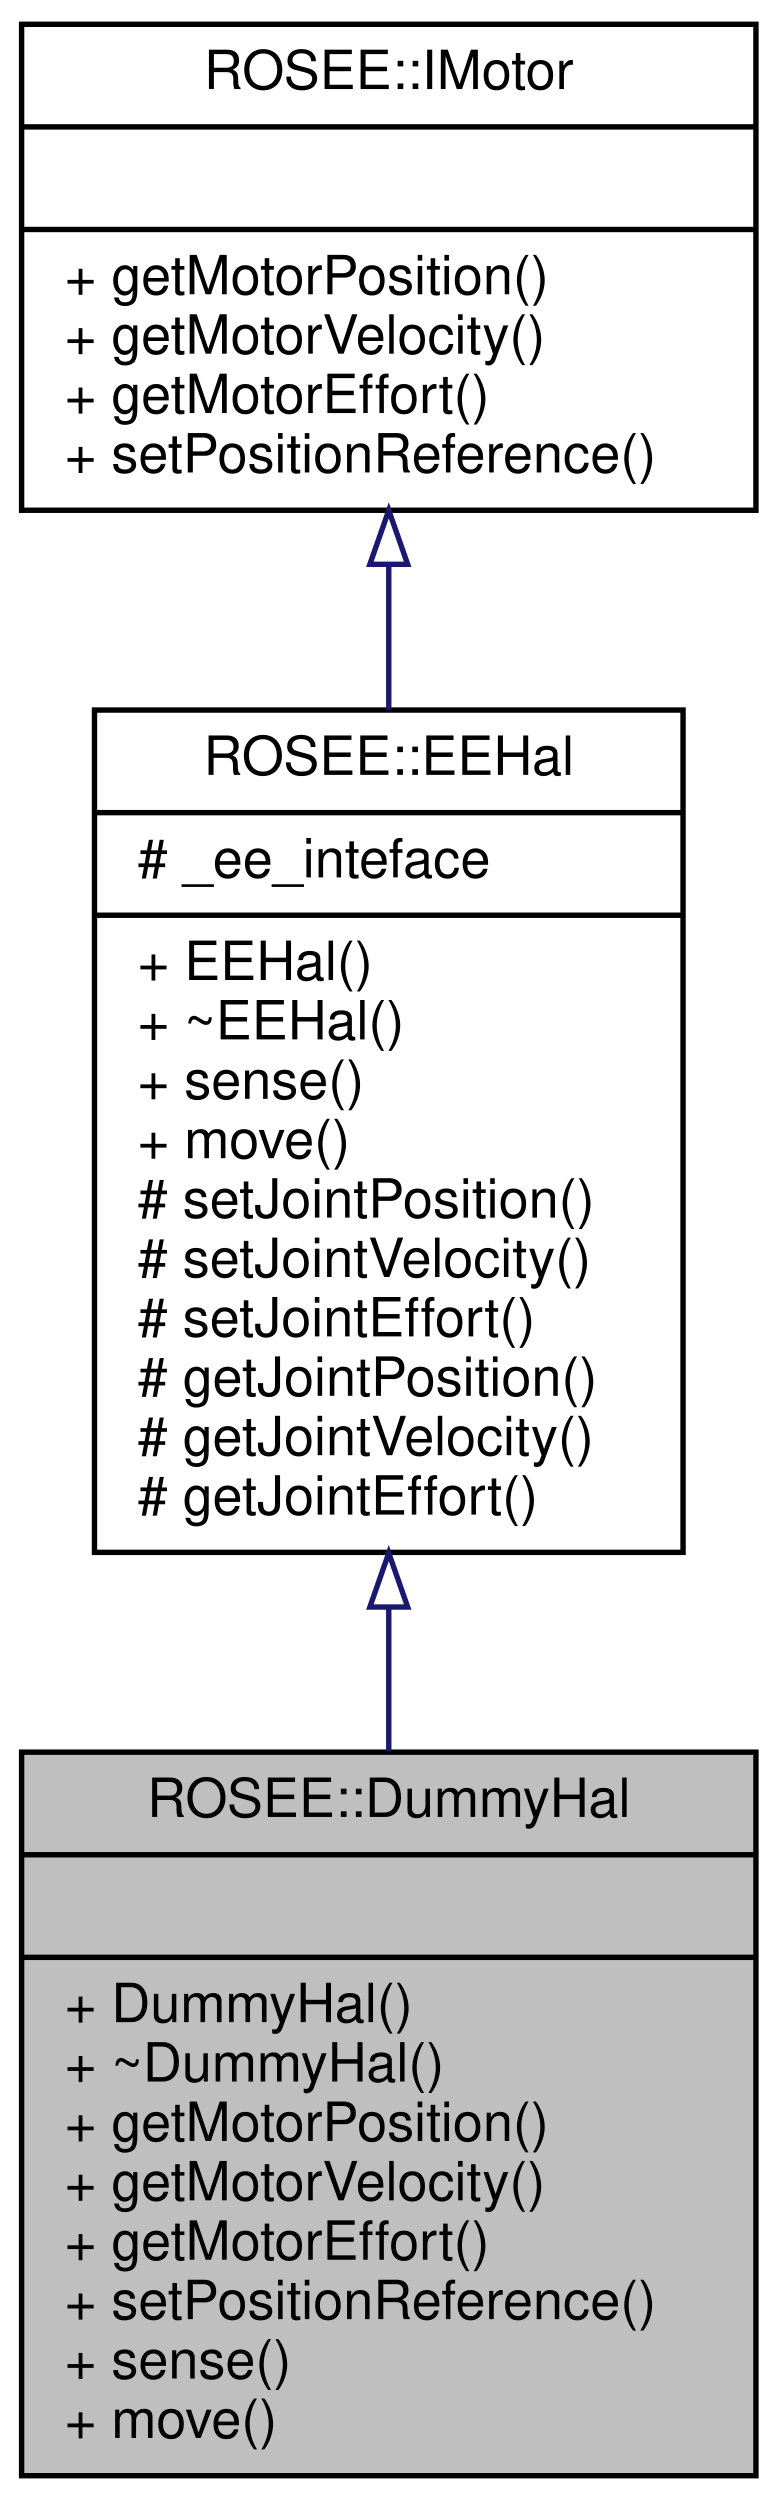
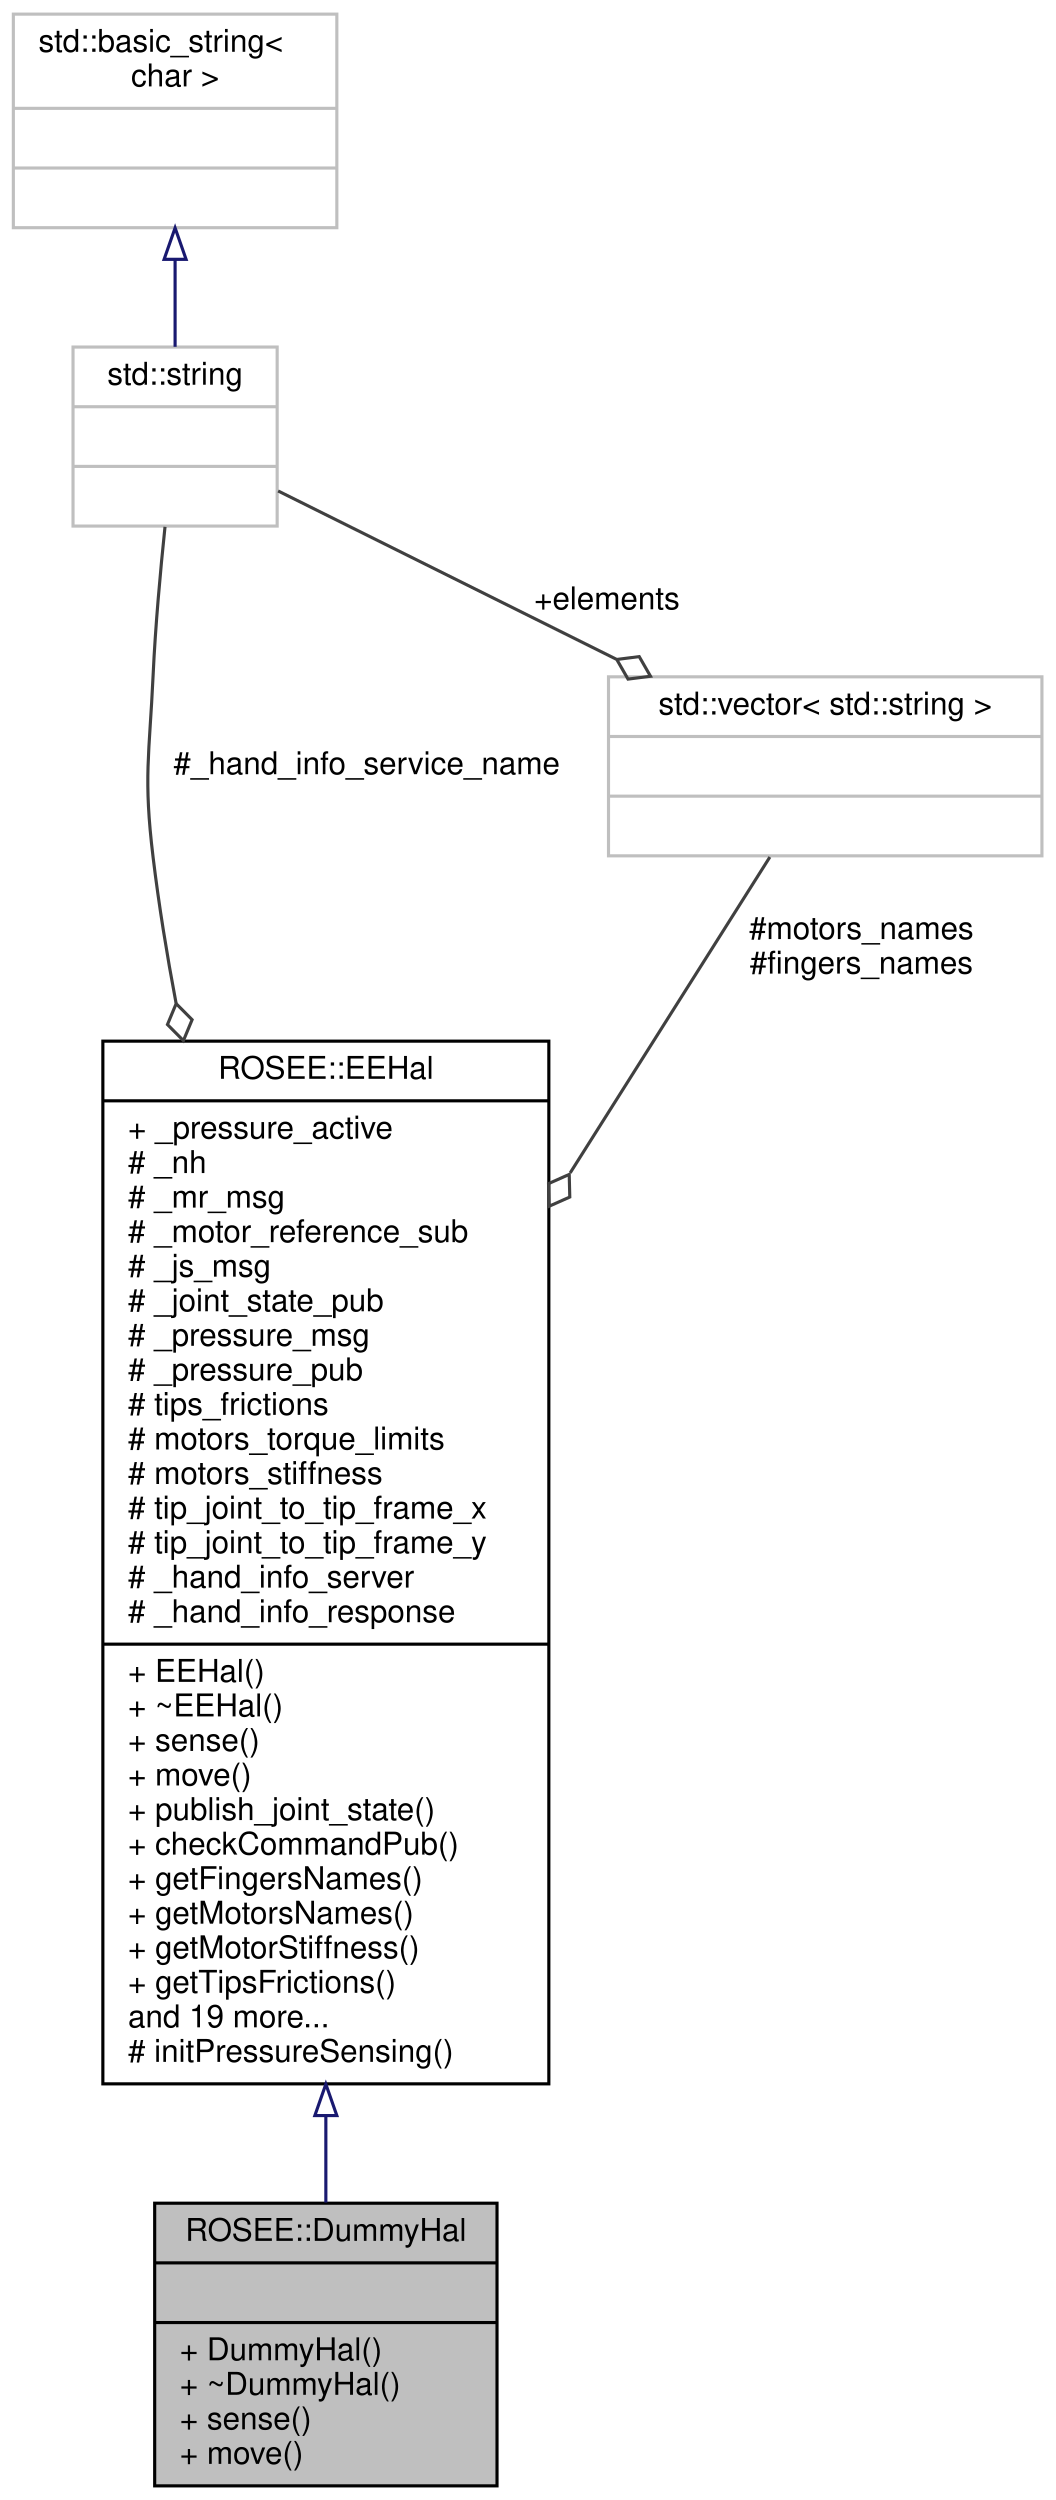
- <svg xmlns="http://www.w3.org/2000/svg" xmlns:xlink="http://www.w3.org/1999/xlink" width="144pt" height="463pt" viewBox="0.00 0.00 144.00 463.00">
-   <g id="graph0" class="graph" transform="scale(1 1) rotate(0) translate(4 459)">
+ <svg xmlns="http://www.w3.org/2000/svg" xmlns:xlink="http://www.w3.org/1999/xlink" width="336pt" height="796pt" viewBox="0.00 0.00 335.50 796.00">
+   <g id="graph0" class="graph" transform="scale(1 1) rotate(0) translate(4 792)">
    <g id="node1" class="node">
-       <polygon fill="#bfbfbf" stroke="black" points="0,-0.5 0,-134.5 136,-134.5 136,-0.5 0,-0.5" />
-       <text text-anchor="middle" x="68" y="-122.5" font-family="Helvetica,sans-Serif" font-size="10.00">ROSEE::DummyHal</text>
-       <polyline fill="none" stroke="black" points="0,-115.5 136,-115.5 " />
-       <text text-anchor="middle" x="68" y="-103.5" font-family="Helvetica,sans-Serif" font-size="10.00"> </text>
-       <polyline fill="none" stroke="black" points="0,-96.5 136,-96.5 " />
-       <text text-anchor="start" x="8" y="-84.5" font-family="Helvetica,sans-Serif" font-size="10.00">+ DummyHal()</text>
-       <text text-anchor="start" x="8" y="-73.5" font-family="Helvetica,sans-Serif" font-size="10.00">+ ~DummyHal()</text>
-       <text text-anchor="start" x="8" y="-62.5" font-family="Helvetica,sans-Serif" font-size="10.00">+ getMotorPosition()</text>
-       <text text-anchor="start" x="8" y="-51.5" font-family="Helvetica,sans-Serif" font-size="10.00">+ getMotorVelocity()</text>
-       <text text-anchor="start" x="8" y="-40.5" font-family="Helvetica,sans-Serif" font-size="10.00">+ getMotorEffort()</text>
-       <text text-anchor="start" x="8" y="-29.5" font-family="Helvetica,sans-Serif" font-size="10.00">+ setPositionReference()</text>
-       <text text-anchor="start" x="8" y="-18.5" font-family="Helvetica,sans-Serif" font-size="10.00">+ sense()</text>
-       <text text-anchor="start" x="8" y="-7.5" font-family="Helvetica,sans-Serif" font-size="10.00">+ move()</text>
+       <polygon fill="#bfbfbf" stroke="black" points="45,-0.5 45,-90.5 154,-90.5 154,-0.5 45,-0.5" />
+       <text text-anchor="middle" x="99.5" y="-78.5" font-family="Helvetica,sans-Serif" font-size="10.00">ROSEE::DummyHal</text>
+       <polyline fill="none" stroke="black" points="45,-71.5 154,-71.5 " />
+       <text text-anchor="middle" x="99.5" y="-59.5" font-family="Helvetica,sans-Serif" font-size="10.00"> </text>
+       <polyline fill="none" stroke="black" points="45,-52.5 154,-52.5 " />
+       <text text-anchor="start" x="53" y="-40.5" font-family="Helvetica,sans-Serif" font-size="10.00">+ DummyHal()</text>
+       <text text-anchor="start" x="53" y="-29.5" font-family="Helvetica,sans-Serif" font-size="10.00">+ ~DummyHal()</text>
+       <text text-anchor="start" x="53" y="-18.5" font-family="Helvetica,sans-Serif" font-size="10.00">+ sense()</text>
+       <text text-anchor="start" x="53" y="-7.5" font-family="Helvetica,sans-Serif" font-size="10.00">+ move()</text>
    </g>
    <g id="node2" class="node">
      <g id="a_node2">
        <a xlink:href="classROSEE_1_1EEHal.html" target="_top" xlink:title="Class representing an end-effector. ">
-           <polygon fill="none" stroke="black" points="13.5,-171.5 13.5,-327.5 122.5,-327.5 122.5,-171.5 13.5,-171.5" />
-           <text text-anchor="middle" x="68" y="-315.5" font-family="Helvetica,sans-Serif" font-size="10.00">ROSEE::EEHal</text>
-           <polyline fill="none" stroke="black" points="13.5,-308.5 122.5,-308.5 " />
-           <text text-anchor="start" x="21.5" y="-296.5" font-family="Helvetica,sans-Serif" font-size="10.00"># _ee_inteface</text>
-           <polyline fill="none" stroke="black" points="13.5,-289.5 122.5,-289.5 " />
-           <text text-anchor="start" x="21.5" y="-277.5" font-family="Helvetica,sans-Serif" font-size="10.00">+ EEHal()</text>
-           <text text-anchor="start" x="21.5" y="-266.5" font-family="Helvetica,sans-Serif" font-size="10.00">+ ~EEHal()</text>
-           <text text-anchor="start" x="21.5" y="-255.5" font-family="Helvetica,sans-Serif" font-size="10.00">+ sense()</text>
-           <text text-anchor="start" x="21.5" y="-244.5" font-family="Helvetica,sans-Serif" font-size="10.00">+ move()</text>
-           <text text-anchor="start" x="21.5" y="-233.5" font-family="Helvetica,sans-Serif" font-size="10.00"># setJointPosition()</text>
-           <text text-anchor="start" x="21.5" y="-222.5" font-family="Helvetica,sans-Serif" font-size="10.00"># setJointVelocity()</text>
-           <text text-anchor="start" x="21.5" y="-211.5" font-family="Helvetica,sans-Serif" font-size="10.00"># setJointEffort()</text>
-           <text text-anchor="start" x="21.5" y="-200.5" font-family="Helvetica,sans-Serif" font-size="10.00"># getJointPosition()</text>
-           <text text-anchor="start" x="21.5" y="-189.5" font-family="Helvetica,sans-Serif" font-size="10.00"># getJointVelocity()</text>
-           <text text-anchor="start" x="21.5" y="-178.5" font-family="Helvetica,sans-Serif" font-size="10.00"># getJointEffort()</text>
+           <polygon fill="none" stroke="black" points="28.5,-128.5 28.5,-460.5 170.5,-460.5 170.5,-128.5 28.5,-128.5" />
+           <text text-anchor="middle" x="99.5" y="-448.5" font-family="Helvetica,sans-Serif" font-size="10.00">ROSEE::EEHal</text>
+           <polyline fill="none" stroke="black" points="28.5,-441.5 170.5,-441.5 " />
+           <text text-anchor="start" x="36.5" y="-429.5" font-family="Helvetica,sans-Serif" font-size="10.00">+ _pressure_active</text>
+           <text text-anchor="start" x="36.5" y="-418.5" font-family="Helvetica,sans-Serif" font-size="10.00"># _nh</text>
+           <text text-anchor="start" x="36.5" y="-407.5" font-family="Helvetica,sans-Serif" font-size="10.00"># _mr_msg</text>
+           <text text-anchor="start" x="36.5" y="-396.5" font-family="Helvetica,sans-Serif" font-size="10.00"># _motor_reference_sub</text>
+           <text text-anchor="start" x="36.5" y="-385.5" font-family="Helvetica,sans-Serif" font-size="10.00"># _js_msg</text>
+           <text text-anchor="start" x="36.5" y="-374.5" font-family="Helvetica,sans-Serif" font-size="10.00"># _joint_state_pub</text>
+           <text text-anchor="start" x="36.5" y="-363.5" font-family="Helvetica,sans-Serif" font-size="10.00"># _pressure_msg</text>
+           <text text-anchor="start" x="36.5" y="-352.5" font-family="Helvetica,sans-Serif" font-size="10.00"># _pressure_pub</text>
+           <text text-anchor="start" x="36.5" y="-341.5" font-family="Helvetica,sans-Serif" font-size="10.00"># tips_frictions</text>
+           <text text-anchor="start" x="36.5" y="-330.5" font-family="Helvetica,sans-Serif" font-size="10.00"># motors_torque_limits</text>
+           <text text-anchor="start" x="36.5" y="-319.5" font-family="Helvetica,sans-Serif" font-size="10.00"># motors_stiffness</text>
+           <text text-anchor="start" x="36.5" y="-308.5" font-family="Helvetica,sans-Serif" font-size="10.00"># tip_joint_to_tip_frame_x</text>
+           <text text-anchor="start" x="36.5" y="-297.5" font-family="Helvetica,sans-Serif" font-size="10.00"># tip_joint_to_tip_frame_y</text>
+           <text text-anchor="start" x="36.5" y="-286.5" font-family="Helvetica,sans-Serif" font-size="10.00"># _hand_info_server</text>
+           <text text-anchor="start" x="36.5" y="-275.5" font-family="Helvetica,sans-Serif" font-size="10.00"># _hand_info_response</text>
+           <polyline fill="none" stroke="black" points="28.5,-268.5 170.5,-268.5 " />
+           <text text-anchor="start" x="36.5" y="-256.5" font-family="Helvetica,sans-Serif" font-size="10.00">+ EEHal()</text>
+           <text text-anchor="start" x="36.5" y="-245.5" font-family="Helvetica,sans-Serif" font-size="10.00">+ ~EEHal()</text>
+           <text text-anchor="start" x="36.5" y="-234.5" font-family="Helvetica,sans-Serif" font-size="10.00">+ sense()</text>
+           <text text-anchor="start" x="36.5" y="-223.5" font-family="Helvetica,sans-Serif" font-size="10.00">+ move()</text>
+           <text text-anchor="start" x="36.5" y="-212.5" font-family="Helvetica,sans-Serif" font-size="10.00">+ publish_joint_state()</text>
+           <text text-anchor="start" x="36.5" y="-201.5" font-family="Helvetica,sans-Serif" font-size="10.00">+ checkCommandPub()</text>
+           <text text-anchor="start" x="36.5" y="-190.5" font-family="Helvetica,sans-Serif" font-size="10.00">+ getFingersNames()</text>
+           <text text-anchor="start" x="36.5" y="-179.5" font-family="Helvetica,sans-Serif" font-size="10.00">+ getMotorsNames()</text>
+           <text text-anchor="start" x="36.5" y="-168.5" font-family="Helvetica,sans-Serif" font-size="10.00">+ getMotorStiffness()</text>
+           <text text-anchor="start" x="36.5" y="-157.5" font-family="Helvetica,sans-Serif" font-size="10.00">+ getTipsFrictions()</text>
+           <text text-anchor="start" x="36.5" y="-146.5" font-family="Helvetica,sans-Serif" font-size="10.00">and 19 more...</text>
+           <text text-anchor="start" x="36.5" y="-135.5" font-family="Helvetica,sans-Serif" font-size="10.00"># initPressureSensing()</text>
        </a>
      </g>
    </g>
    <g id="edge1" class="edge">
-       <path fill="none" stroke="midnightblue" d="M68,-161.308C68,-152.356 68,-143.366 68,-134.695" />
-       <polygon fill="none" stroke="midnightblue" points="64.5,-161.38 68,-171.38 71.5,-161.381 64.5,-161.38" />
+       <path fill="none" stroke="midnightblue" d="M99.5,-118.373C99.5,-108.509 99.5,-99.18 99.5,-90.713" />
+       <polygon fill="none" stroke="midnightblue" points="96,-118.404 99.5,-128.404 103,-118.404 96,-118.404" />
    </g>
    <g id="node3" class="node">
      <g id="a_node3">
-         <a xlink:href="classROSEE_1_1IMotor.html" target="_top" xlink:title="Class representing a Motor. ">
-           <polygon fill="none" stroke="black" points="0,-364.5 0,-454.5 136,-454.5 136,-364.5 0,-364.5" />
-           <text text-anchor="middle" x="68" y="-442.5" font-family="Helvetica,sans-Serif" font-size="10.00">ROSEE::IMotor</text>
-           <polyline fill="none" stroke="black" points="0,-435.5 136,-435.5 " />
-           <text text-anchor="middle" x="68" y="-423.5" font-family="Helvetica,sans-Serif" font-size="10.00"> </text>
-           <polyline fill="none" stroke="black" points="0,-416.5 136,-416.5 " />
-           <text text-anchor="start" x="8" y="-404.5" font-family="Helvetica,sans-Serif" font-size="10.00">+ getMotorPosition()</text>
-           <text text-anchor="start" x="8" y="-393.5" font-family="Helvetica,sans-Serif" font-size="10.00">+ getMotorVelocity()</text>
-           <text text-anchor="start" x="8" y="-382.5" font-family="Helvetica,sans-Serif" font-size="10.00">+ getMotorEffort()</text>
-           <text text-anchor="start" x="8" y="-371.5" font-family="Helvetica,sans-Serif" font-size="10.00">+ setPositionReference()</text>
+         <a xlink:title="STL class. ">
+           <polygon fill="none" stroke="#bfbfbf" points="19,-624.5 19,-681.5 84,-681.5 84,-624.5 19,-624.5" />
+           <text text-anchor="middle" x="51.5" y="-669.5" font-family="Helvetica,sans-Serif" font-size="10.00">std::string</text>
+           <polyline fill="none" stroke="#bfbfbf" points="19,-662.5 84,-662.5 " />
+           <text text-anchor="middle" x="51.5" y="-650.5" font-family="Helvetica,sans-Serif" font-size="10.00"> </text>
+           <polyline fill="none" stroke="#bfbfbf" points="19,-643.5 84,-643.5 " />
+           <text text-anchor="middle" x="51.5" y="-631.5" font-family="Helvetica,sans-Serif" font-size="10.00"> </text>
        </a>
      </g>
    </g>
    <g id="edge2" class="edge">
-       <path fill="none" stroke="midnightblue" d="M68,-354.232C68,-345.62 68,-336.572 68,-327.558" />
-       <polygon fill="none" stroke="midnightblue" points="64.5,-354.488 68,-364.488 71.5,-354.488 64.5,-354.488" />
+       <path fill="none" stroke="#404040" d="M48.29,-624.261C46.814,-610.135 45.23,-592.676 44.5,-577 43.301,-551.25 41.398,-544.59 44.5,-519 46.34,-503.827 48.857,-488.198 51.809,-472.589" />
+       <polygon fill="none" stroke="#404040" points="51.839,-472.439 49.068,-465.782 54.148,-460.664 56.918,-467.321 51.839,-472.439" />
+       <text text-anchor="middle" x="112.5" y="-545.5" font-family="Helvetica,sans-Serif" font-size="10.00"> #_hand_info_service_name</text>
+     </g>
+     <g id="node5" class="node">
+       <polygon fill="none" stroke="#bfbfbf" points="189.5,-519.5 189.5,-576.5 327.5,-576.5 327.5,-519.5 189.5,-519.5" />
+       <text text-anchor="middle" x="258.5" y="-564.5" font-family="Helvetica,sans-Serif" font-size="10.00">std::vector&lt; std::string &gt;</text>
+       <polyline fill="none" stroke="#bfbfbf" points="189.5,-557.5 327.5,-557.5 " />
+       <text text-anchor="middle" x="258.5" y="-545.5" font-family="Helvetica,sans-Serif" font-size="10.00"> </text>
+       <polyline fill="none" stroke="#bfbfbf" points="189.5,-538.5 327.5,-538.5 " />
+       <text text-anchor="middle" x="258.5" y="-526.5" font-family="Helvetica,sans-Serif" font-size="10.00"> </text>
+     </g>
+     <g id="edge5" class="edge">
+       <path fill="none" stroke="#404040" d="M84.3,-635.679C113.124,-621.337 155.962,-600.021 191.944,-582.117" />
+       <polygon fill="none" stroke="#404040" points="192.124,-582.028 195.714,-575.774 202.867,-576.682 199.277,-582.936 192.124,-582.028" />
+       <text text-anchor="middle" x="189" y="-598" font-family="Helvetica,sans-Serif" font-size="10.00"> +elements</text>
+     </g>
+     <g id="node4" class="node">
+       <g id="a_node4">
+         <a xlink:title="STL class. ">
+           <polygon fill="none" stroke="#bfbfbf" points="0,-719.5 0,-787.5 103,-787.5 103,-719.5 0,-719.5" />
+           <text text-anchor="start" x="8" y="-775.5" font-family="Helvetica,sans-Serif" font-size="10.00">std::basic_string&lt;</text>
+           <text text-anchor="middle" x="51.5" y="-764.5" font-family="Helvetica,sans-Serif" font-size="10.00"> char &gt;</text>
+           <polyline fill="none" stroke="#bfbfbf" points="0,-757.5 103,-757.5 " />
+           <text text-anchor="middle" x="51.5" y="-745.5" font-family="Helvetica,sans-Serif" font-size="10.00"> </text>
+           <polyline fill="none" stroke="#bfbfbf" points="0,-738.5 103,-738.5 " />
+           <text text-anchor="middle" x="51.5" y="-726.5" font-family="Helvetica,sans-Serif" font-size="10.00"> </text>
+         </a>
+       </g>
+     </g>
+     <g id="edge3" class="edge">
+       <path fill="none" stroke="midnightblue" d="M51.5,-709.375C51.5,-699.94 51.5,-690.201 51.5,-681.571" />
+       <polygon fill="none" stroke="midnightblue" points="48,-709.427 51.5,-719.427 55,-709.427 48,-709.427" />
+     </g>
+     <g id="edge4" class="edge">
+       <path fill="none" stroke="#404040" d="M240.877,-519.124C225.209,-494.341 201.149,-456.284 177.294,-418.552" />
+       <polygon fill="none" stroke="#404040" points="176.991,-418.072 170.404,-415.138 170.578,-407.929 177.166,-410.863 176.991,-418.072" />
+       <text text-anchor="middle" x="270" y="-493" font-family="Helvetica,sans-Serif" font-size="10.00"> #motors_names</text>
+       <text text-anchor="middle" x="270" y="-482" font-family="Helvetica,sans-Serif" font-size="10.00">#fingers_names</text>
    </g>
  </g>
</svg>
